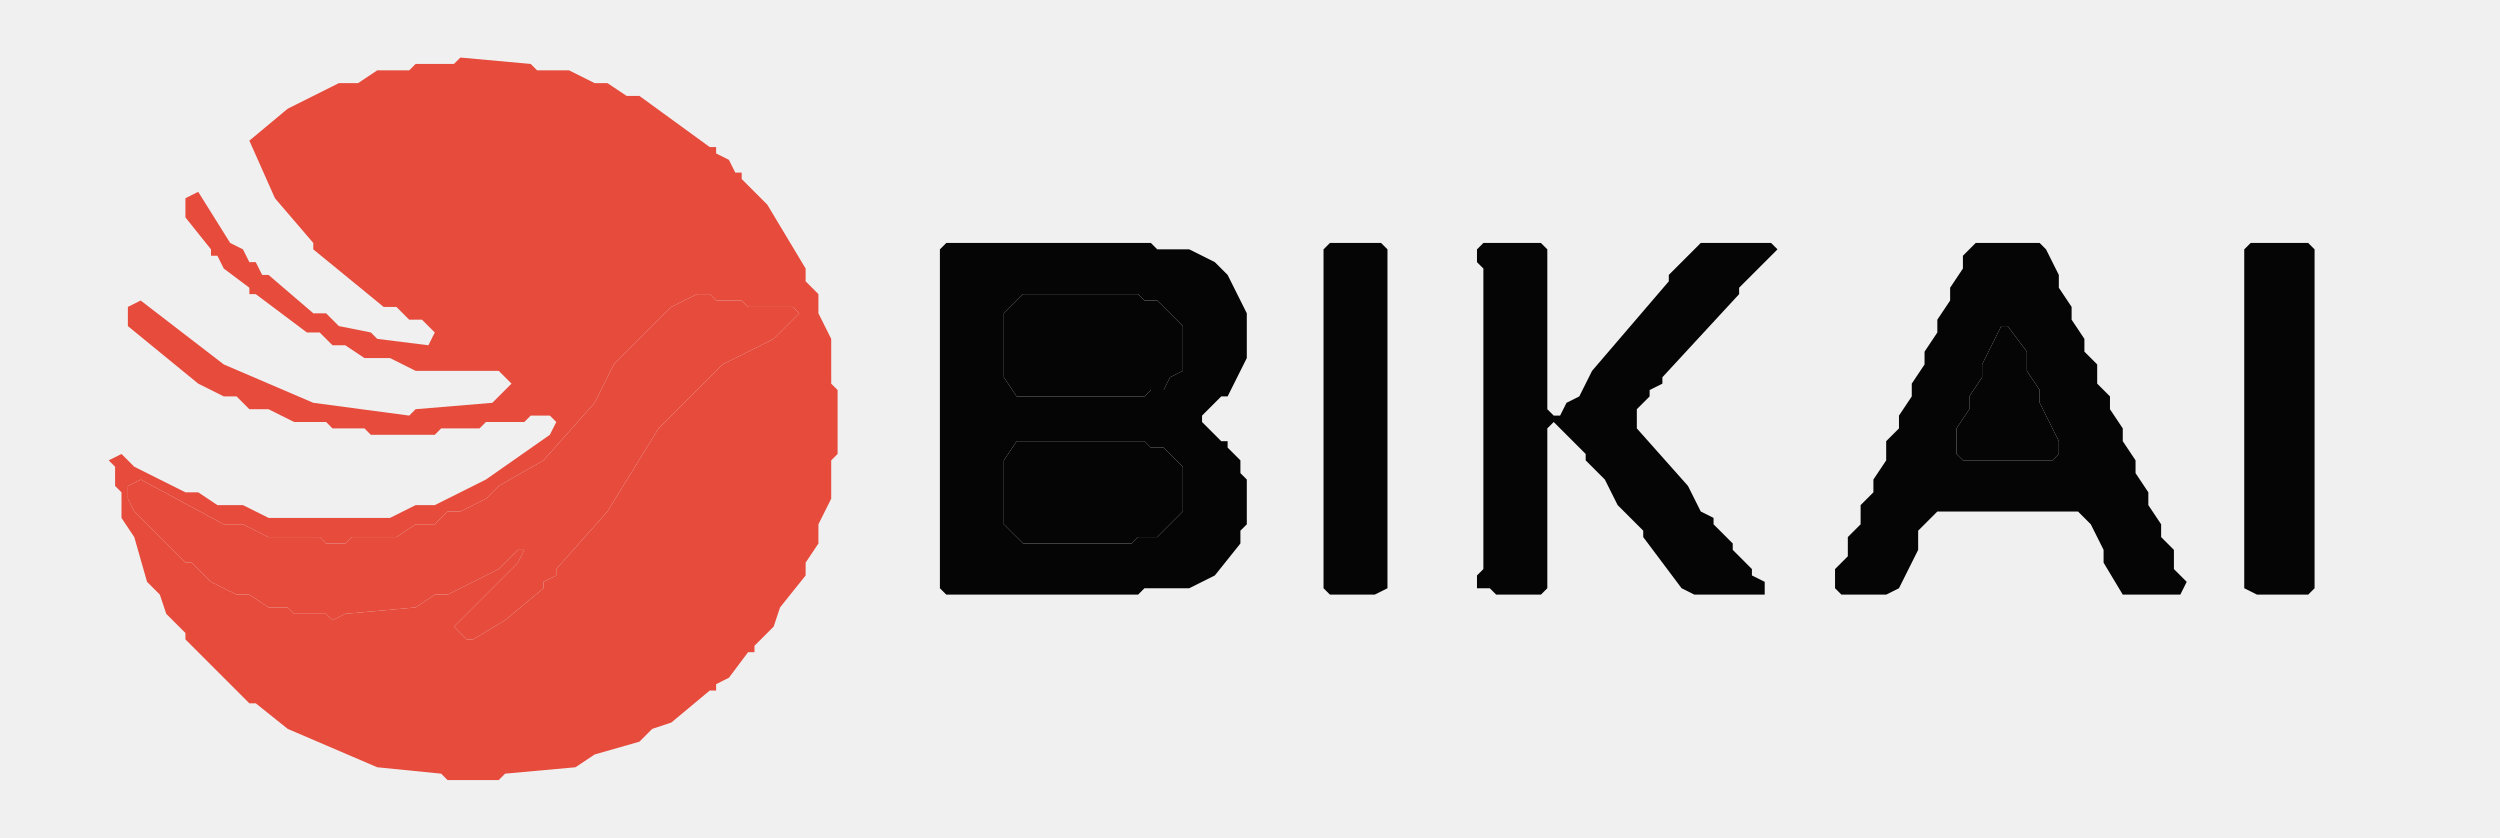
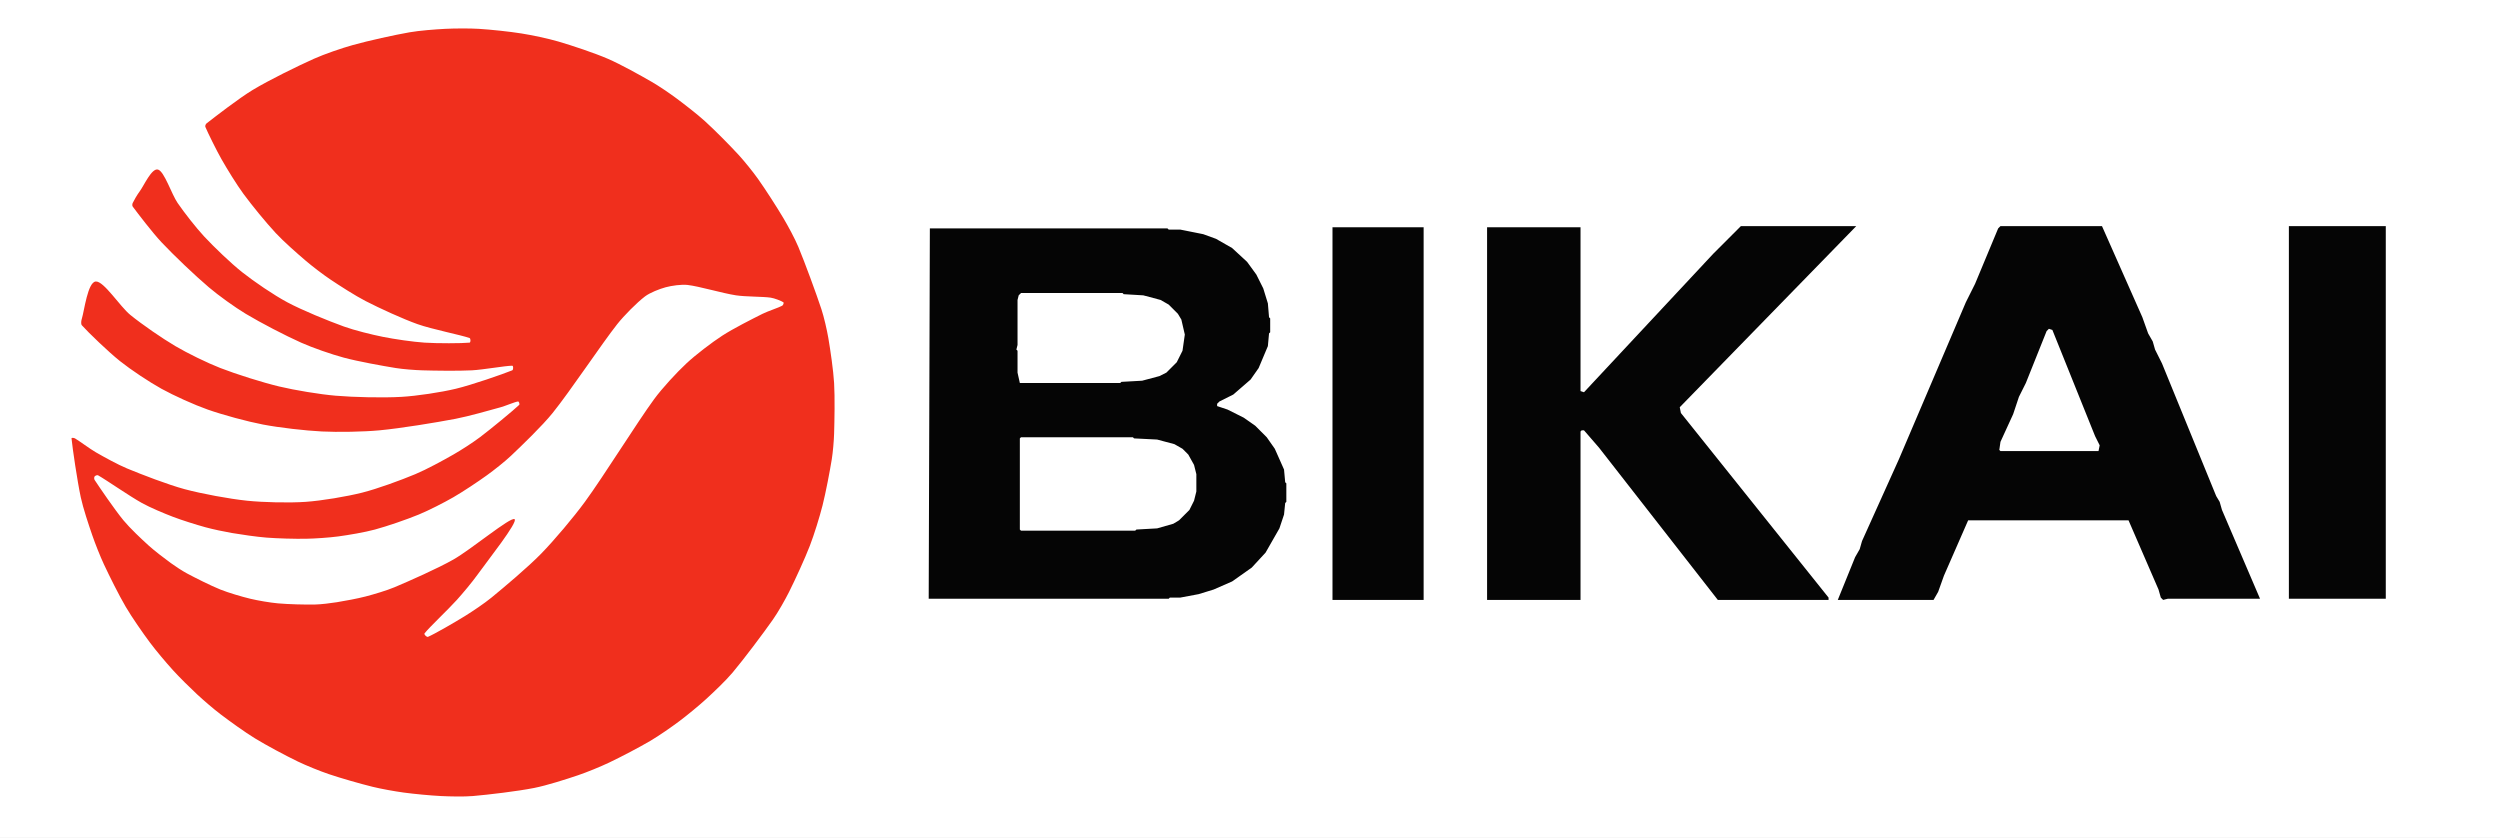
- <svg xmlns="http://www.w3.org/2000/svg" width="391" height="131" viewBox="0 0 391 131">
-   <g fill="#E64B3C" fill-rule="evenodd">
-     <path d="M 72,9 L 71,10 L 65,10 L 64,11 L 59,11 L 56,13 L 53,13 L 45,17 L 39,22 L 43,31 L 49,38 L 49,39 L 60,48 L 62,48 L 64,50 L 66,50 L 68,52 L 67,54 L 59,53 L 58,52 L 53,51 L 51,49 L 49,49 L 42,43 L 41,43 L 40,41 L 39,41 L 38,39 L 36,38 L 31,30 L 29,31 L 29,34 L 33,39 L 33,40 L 34,40 L 35,42 L 39,45 L 39,46 L 40,46 L 48,52 L 50,52 L 52,54 L 54,54 L 57,56 L 61,56 L 65,58 L 78,58 L 80,60 L 77,63 L 65,64 L 64,65 L 49,63 L 35,57 L 22,47 L 20,48 L 20,51 L 31,60 L 35,62 L 37,62 L 39,64 L 42,64 L 46,66 L 51,66 L 52,67 L 57,67 L 58,68 L 68,68 L 69,67 L 75,67 L 76,66 L 82,66 L 83,65 L 86,65 L 87,66 L 86,68 L 76,75 L 68,79 L 65,79 L 61,81 L 42,81 L 38,79 L 34,79 L 31,77 L 29,77 L 21,73 L 19,71 L 17,72 L 18,73 L 18,76 L 19,77 L 19,81 L 21,84 L 23,91 L 25,93 L 26,96 L 29,99 L 29,100 L 39,110 L 40,110 L 45,114 L 59,120 L 69,121 L 70,122 L 78,122 L 79,121 L 90,120 L 93,118 L 100,116 L 102,114 L 105,113 L 111,108 L 112,108 L 112,107 L 114,106 L 117,102 L 118,102 L 118,101 L 121,98 L 122,95 L 126,90 L 126,88 L 128,85 L 128,82 L 130,78 L 130,72 L 131,71 L 131,61 L 130,60 L 130,53 L 128,49 L 128,46 L 126,44 L 126,42 L 120,32 L 116,28 L 116,27 L 115,27 L 114,25 L 112,24 L 112,23 L 111,23 L 100,15 L 98,15 L 95,13 L 93,13 L 89,11 L 84,11 L 83,10 Z M 125,49 L 121,53 L 113,57 L 103,67 L 95,80 L 87,89 L 87,90 L 85,91 L 85,92 L 79,97 L 74,100 L 73,100 L 71,98 L 81,88 L 82,86 L 81,86 L 78,89 L 70,93 L 68,93 L 65,95 L 54,96 L 52,97 L 51,96 L 46,96 L 45,95 L 42,95 L 39,93 L 37,93 L 33,91 L 30,88 L 29,88 L 21,80 L 20,78 L 20,76 L 22,75 L 35,82 L 38,82 L 42,84 L 50,84 L 51,85 L 54,85 L 55,84 L 62,84 L 65,82 L 68,82 L 70,80 L 72,80 L 76,78 L 78,76 L 85,72 L 93,63 L 96,57 L 105,48 L 109,46 L 111,46 L 112,47 L 116,47 L 117,48 L 124,48 Z" />
-     <path d="M 125,49 L 121,53 L 113,57 L 103,67 L 95,80 L 87,89 L 87,90 L 85,91 L 85,92 L 79,97 L 74,100 L 73,100 L 71,98 L 81,88 L 82,86 L 81,86 L 78,89 L 70,93 L 68,93 L 65,95 L 54,96 L 52,97 L 51,96 L 46,96 L 45,95 L 42,95 L 39,93 L 37,93 L 33,91 L 30,88 L 29,88 L 21,80 L 20,78 L 20,76 L 22,75 L 35,82 L 38,82 L 42,84 L 50,84 L 51,85 L 54,85 L 55,84 L 62,84 L 65,82 L 68,82 L 70,80 L 72,80 L 76,78 L 78,76 L 85,72 L 93,63 L 96,57 L 105,48 L 109,46 L 111,46 L 112,47 L 116,47 L 117,48 L 124,48 Z" />
-   </g>
-   <g fill="#050505" fill-rule="evenodd">
-     <path d="M 352,38 L 351,39 L 351,92 L 353,93 L 361,93 L 362,92 L 362,39 L 361,38 Z" />
-     <path d="M 309,38 L 307,40 L 307,42 L 305,45 L 305,47 L 303,50 L 303,52 L 301,55 L 301,57 L 299,60 L 299,62 L 297,65 L 297,67 L 295,69 L 295,72 L 293,75 L 293,77 L 291,79 L 291,82 L 289,84 L 289,87 L 287,89 L 287,92 L 288,93 L 295,93 L 297,92 L 300,86 L 300,83 L 303,80 L 325,80 L 327,82 L 329,86 L 329,88 L 332,93 L 341,93 L 342,91 L 340,89 L 340,86 L 338,84 L 338,82 L 336,79 L 336,77 L 334,74 L 334,72 L 332,69 L 332,67 L 330,64 L 330,62 L 328,60 L 328,57 L 326,55 L 326,53 L 324,50 L 324,48 L 322,45 L 322,43 L 320,39 L 319,38 Z M 313,51 L 314,51 L 317,55 L 317,58 L 319,61 L 319,63 L 322,69 L 322,71 L 321,72 L 307,72 L 306,71 L 306,67 L 308,64 L 308,62 L 310,59 L 310,57 Z" />
-     <path d="M 313,51 L 314,51 L 317,55 L 317,58 L 319,61 L 319,63 L 322,69 L 322,71 L 321,72 L 307,72 L 306,71 L 306,67 L 308,64 L 308,62 L 310,59 L 310,57 Z" />
-     <path d="M 232,38 L 231,39 L 231,41 L 232,42 L 232,89 L 231,90 L 231,92 L 233,92 L 234,93 L 241,93 L 242,92 L 242,67 L 243,66 L 248,71 L 248,72 L 251,75 L 253,79 L 257,83 L 257,84 L 263,92 L 265,93 L 276,93 L 276,91 L 274,90 L 274,89 L 271,86 L 271,85 L 268,82 L 268,81 L 266,80 L 264,76 L 256,67 L 256,64 L 258,62 L 258,61 L 260,60 L 260,59 L 272,46 L 272,45 L 278,39 L 277,38 L 266,38 L 261,43 L 261,44 L 249,58 L 247,62 L 245,63 L 244,65 L 243,65 L 242,64 L 242,39 L 241,38 Z" />
-     <path d="M 208,38 L 207,39 L 207,92 L 208,93 L 215,93 L 217,92 L 217,39 L 216,38 Z" />
-     <path d="M 148,38 L 147,39 L 147,92 L 148,93 L 178,93 L 179,92 L 186,92 L 190,90 L 194,85 L 194,83 L 195,82 L 195,75 L 194,74 L 194,72 L 192,70 L 192,69 L 191,69 L 188,66 L 188,65 L 191,62 L 192,62 L 195,56 L 195,49 L 192,43 L 190,41 L 186,39 L 181,39 L 180,38 Z M 157,72 L 159,69 L 179,69 L 180,70 L 182,70 L 185,73 L 185,80 L 181,84 L 178,84 L 177,85 L 160,85 L 157,82 Z M 157,49 L 160,46 L 178,46 L 179,47 L 181,47 L 185,51 L 185,58 L 183,59 L 182,61 L 180,61 L 179,62 L 159,62 L 157,59 Z" />
-     <path d="M 157,72 L 159,69 L 179,69 L 180,70 L 182,70 L 185,73 L 185,80 L 181,84 L 178,84 L 177,85 L 160,85 L 157,82 Z" />
-     <path d="M 157,49 L 160,46 L 178,46 L 179,47 L 181,47 L 185,51 L 185,58 L 183,59 L 182,61 L 180,61 L 179,62 L 159,62 L 157,59 Z" />
-   </g>
+ <svg xmlns="http://www.w3.org/2000/svg" width="2167" height="726" viewBox="0 0 2167 726">
+   <rect width="2167" height="726" fill="#ffffff" />
+   <path fill="#F02F1D" fill-rule="evenodd" d="M 386.00,25.00 C 377.29,25.44 363.59,26.50 355.00,28.00 C 341.67,30.33 319.55,35.24 306.00,39.00 C 296.27,41.70 281.21,46.87 272.00,51.00 C 257.50,57.50 233.27,69.41 219.00,78.00 C 207.15,85.14 185.83,101.67 179.00,107.00 C 178.30,107.54 177.66,109.18 178.00,110.00 C 180.17,115.17 187.67,130.38 192.00,138.00 C 196.92,146.64 205.11,159.99 211.00,168.00 C 218.30,177.94 230.60,192.97 239.00,202.00 C 245.75,209.25 257.46,219.58 265.00,226.00 C 270.63,230.79 279.87,237.87 286.00,242.00 C 294.45,247.68 307.94,256.35 317.00,261.00 C 329.27,267.30 349.01,276.38 362.00,281.00 C 374.29,285.37 399.50,290.33 407.00,293.00 C 408.06,293.38 408.11,296.89 407.00,297.00 C 400.50,297.67 378.90,297.73 368.00,297.00 C 357.85,296.32 341.98,294.00 332.00,292.00 C 322.34,290.07 307.26,286.35 298.00,283.00 C 284.17,278.00 262.17,269.03 249.00,262.00 C 237.42,255.82 220.29,244.15 210.00,236.00 C 200.06,228.13 185.65,214.27 177.00,205.00 C 169.93,197.42 159.88,184.53 154.00,176.00 C 148.66,168.25 142.50,148.67 137.00,147.00 C 131.50,145.33 124.67,161.17 121.00,166.00 C 119.03,168.60 116.00,173.83 115.00,176.00 C 114.65,176.76 114.50,178.32 115.00,179.00 C 119.17,184.67 132.35,201.89 140.00,210.00 C 150.87,221.53 168.92,238.74 181.00,249.00 C 189.41,256.14 203.54,266.32 213.00,272.00 C 225.99,279.80 247.17,290.82 261.00,297.00 C 271.02,301.48 287.39,307.15 298.00,310.00 C 310.41,313.33 331.67,317.17 343.00,319.00 C 349.38,320.03 359.54,320.80 366.00,321.00 C 377.00,321.33 396.98,321.62 409.00,321.00 C 418.85,320.49 438.17,317.00 444.00,317.00 C 445.12,317.00 445.04,320.58 444.00,321.00 C 435.83,324.33 409.04,333.64 395.00,337.00 C 382.06,340.10 361.28,343.23 348.00,344.00 C 332.06,344.92 306.91,344.35 291.00,343.00 C 277.15,341.82 255.52,338.24 242.00,335.00 C 227.45,331.51 204.95,324.42 191.00,319.00 C 179.68,314.60 162.46,306.17 152.00,300.00 C 140.56,293.25 123.31,281.37 113.00,273.00 C 103.93,265.64 90.00,243.50 83.00,244.00 C 76.00,244.50 73.00,269.67 71.00,276.00 C 70.49,277.60 69.88,280.75 71.00,282.00 C 76.50,288.17 94.09,305.10 104.00,313.00 C 113.47,320.55 129.40,331.14 140.00,337.00 C 150.75,342.94 168.42,350.92 180.00,355.00 C 193.13,359.63 214.33,365.38 228.00,368.00 C 242.12,370.71 264.64,373.29 279.00,374.00 C 292.99,374.69 315.06,374.32 329.00,373.00 C 347.61,371.24 377.50,366.33 395.00,363.00 C 406.07,360.89 425.00,355.50 434.00,353.00 C 438.27,351.82 446.33,348.33 449.00,348.00 C 449.88,347.89 450.65,350.39 450.00,351.00 C 444.50,356.17 425.50,371.83 416.00,379.00 C 409.86,383.63 399.68,390.19 393.00,394.00 C 383.98,399.16 369.59,406.99 360.00,411.00 C 347.42,416.26 327.22,423.66 314.00,427.00 C 300.52,430.41 278.87,434.03 265.00,435.00 C 250.75,436.00 228.21,435.49 214.00,434.00 C 198.71,432.40 174.85,428.00 160.00,424.00 C 145.63,420.13 122.83,411.33 110.00,406.00 C 102.14,402.73 90.37,396.26 83.00,392.00 C 77.76,388.97 68.50,382.00 65.00,380.00 C 64.27,379.58 61.92,379.16 62.00,380.00 C 62.83,388.50 67.00,417.00 70.00,431.00 C 72.02,440.44 76.85,454.87 80.00,464.00 C 82.46,471.13 86.81,482.17 90.00,489.00 C 94.83,499.33 103.10,515.96 109.00,526.00 C 114.32,535.04 123.73,548.59 130.00,557.00 C 135.23,564.01 144.11,574.53 150.00,581.00 C 155.60,587.15 164.90,596.35 171.00,602.00 C 176.39,607.00 185.15,614.55 191.00,619.00 C 199.16,625.20 212.25,634.65 221.00,640.00 C 231.05,646.15 247.40,654.87 258.00,660.00 C 265.35,663.56 277.27,668.38 285.00,671.00 C 295.49,674.55 312.24,679.35 323.00,682.00 C 330.47,683.84 342.38,685.97 350.00,687.00 C 358.92,688.21 373.01,689.55 382.00,690.00 C 389.83,690.39 402.19,690.68 410.00,690.00 C 423.50,688.83 448.32,685.90 463.00,683.00 C 473.87,680.85 490.51,675.55 501.00,672.00 C 508.73,669.38 520.63,664.51 528.00,661.00 C 538.29,656.10 554.18,647.79 564.00,642.00 C 571.29,637.70 582.23,630.08 589.00,625.00 C 595.68,619.99 605.83,611.63 612.00,606.00 C 618.73,599.86 629.14,589.97 635.00,583.00 C 644.67,571.50 661.83,548.67 670.00,537.00 C 674.46,530.63 680.52,519.96 684.00,513.00 C 689.33,502.33 697.57,484.46 702.00,473.00 C 705.70,463.42 710.48,447.96 713.00,438.00 C 715.80,426.93 719.33,408.33 721.00,398.00 C 721.98,391.89 722.81,382.18 723.00,376.00 C 723.33,365.00 723.74,344.30 723.00,332.00 C 722.34,321.01 719.83,303.67 718.00,293.00 C 716.78,285.91 714.25,274.84 712.00,268.00 C 707.67,254.83 697.50,227.17 692.00,214.00 C 688.96,206.72 683.03,195.79 679.00,189.00 C 673.21,179.25 663.50,164.17 657.00,155.00 C 652.62,148.83 645.12,139.57 640.00,134.00 C 632.33,125.67 619.50,112.72 611.00,105.00 C 604.36,98.98 593.21,90.33 586.00,85.00 C 580.32,80.80 571.12,74.53 565.00,71.00 C 555.17,65.33 538.04,55.77 527.00,51.00 C 515.29,45.94 496.24,39.59 484.00,36.00 C 475.20,33.42 461.06,30.44 452.00,29.00 C 441.71,27.36 425.40,25.63 415.00,25.00 C 406.89,24.51 394.11,24.59 386.00,25.00 Z M 679.00,262.00 C 679.73,262.51 678.77,264.57 678.00,265.00 C 675.00,266.67 665.60,269.70 661.00,272.00 C 652.33,276.33 635.34,284.91 626.00,291.00 C 616.80,296.99 603.03,307.51 595.00,315.00 C 586.44,322.98 573.92,336.57 567.00,346.00 C 552.33,366.00 523.33,412.67 507.00,435.00 C 497.26,448.31 480.52,468.20 469.00,480.00 C 457.78,491.50 437.00,509.00 426.00,518.00 C 419.93,522.97 409.67,529.87 403.00,534.00 C 394.26,539.41 376.83,549.50 371.00,552.00 C 369.91,552.47 367.27,549.94 368.00,549.00 C 372.17,543.67 388.44,528.38 396.00,520.00 C 401.33,514.09 409.37,504.48 414.00,498.00 C 422.33,486.33 449.50,452.17 446.00,450.00 C 442.50,447.83 408.47,476.22 393.00,485.00 C 379.27,492.79 354.67,503.67 342.00,509.00 C 335.23,511.85 324.11,515.15 317.00,517.00 C 310.09,518.80 299.05,520.88 292.00,522.00 C 286.72,522.84 278.35,523.90 273.00,524.00 C 264.50,524.17 249.93,523.80 241.00,523.00 C 234.21,522.39 223.62,520.59 217.00,519.00 C 209.59,517.22 198.07,513.83 191.00,511.00 C 182.63,507.65 169.17,500.83 162.00,497.00 C 157.89,494.80 151.77,490.74 148.00,488.00 C 142.52,484.01 134.03,477.54 129.00,473.00 C 122.53,467.16 112.54,457.72 107.00,451.00 C 99.34,441.71 86.17,422.33 82.00,416.00 C 81.54,415.30 81.50,413.67 82.00,413.00 C 82.50,412.33 84.23,411.57 85.00,412.00 C 91.83,415.83 112.17,430.00 123.00,436.00 C 130.24,440.01 142.27,445.05 150.00,448.00 C 157.69,450.94 170.06,454.82 178.00,457.00 C 184.36,458.74 194.50,460.90 201.00,462.00 C 209.35,463.42 222.55,465.34 231.00,466.00 C 240.50,466.74 255.48,467.15 265.00,467.00 C 272.86,466.87 285.21,466.04 293.00,465.00 C 302.04,463.80 316.20,461.39 325.00,459.00 C 335.85,456.05 352.60,450.28 363.00,446.00 C 371.68,442.42 384.86,435.69 393.00,431.00 C 401.41,426.15 414.12,417.67 422.00,412.00 C 428.14,407.58 437.51,400.20 443.00,395.00 C 452.50,386.00 469.92,369.25 479.00,358.00 C 494.33,339.00 521.67,297.83 535.00,281.00 C 540.90,273.55 552.00,262.33 559.00,257.00 C 563.39,253.66 571.68,250.44 577.00,249.00 C 582.16,247.60 590.69,246.39 596.00,247.00 C 606.17,248.17 626.11,254.18 638.00,256.00 C 646.32,257.27 661.17,257.00 668.00,258.00 C 671.24,258.47 677.33,260.83 679.00,262.00 Z" />
+   <path fill="#050505" fill-rule="evenodd" d="M 806.00,198.00 L 805.00,519.00 L 1013.00,519.00 L 1014.00,518.00 L 1023.00,518.00 L 1039.00,515.00 L 1052.00,511.00 L 1068.00,504.00 L 1085.00,492.00 L 1097.00,479.00 L 1109.00,458.00 L 1113.00,446.00 L 1114.00,436.00 L 1115.00,435.00 L 1115.00,419.00 L 1114.00,418.00 L 1113.00,407.00 L 1105.00,389.00 L 1098.00,379.00 L 1088.00,369.00 L 1078.00,362.00 L 1064.00,355.00 L 1055.00,352.00 L 1055.00,350.00 L 1057.00,348.00 L 1069.00,342.00 L 1084.00,329.00 L 1091.00,319.00 L 1099.00,300.00 L 1100.00,289.00 L 1101.00,288.00 L 1101.00,276.00 L 1100.00,275.00 L 1099.00,263.00 L 1095.00,250.00 L 1089.00,238.00 L 1081.00,227.00 L 1068.00,215.00 L 1054.00,207.00 L 1043.00,203.00 L 1023.00,199.00 L 1013.00,199.00 L 1012.00,198.00 Z M 884.00,380.00 L 885.00,379.00 L 982.00,379.00 L 983.00,380.00 L 1003.00,381.00 L 1018.00,385.00 L 1025.00,389.00 L 1030.00,394.00 L 1035.00,403.00 L 1037.00,411.00 L 1037.00,426.00 L 1035.00,434.00 L 1031.00,442.00 L 1022.00,451.00 L 1017.00,454.00 L 1003.00,458.00 L 985.00,459.00 L 984.00,460.00 L 885.00,460.00 L 884.00,459.00 Z M 883.00,256.00 L 885.00,254.00 L 973.00,254.00 L 974.00,255.00 L 991.00,256.00 L 1006.00,260.00 L 1013.00,264.00 L 1021.00,272.00 L 1024.00,277.00 L 1027.00,290.00 L 1025.00,304.00 L 1020.00,314.00 L 1011.00,323.00 L 1005.00,326.00 L 990.00,330.00 L 972.00,331.00 L 971.00,332.00 L 884.00,332.00 L 882.00,323.00 L 882.00,304.00 L 881.00,303.00 L 882.00,299.00 L 882.00,260.00 Z M 1155.00,197.00 L 1155.00,520.00 L 1234.00,520.00 L 1234.00,197.00 Z M 1984.00,196.00 L 1984.00,519.00 L 2068.00,519.00 L 2068.00,196.00 Z M 1734.00,196.00 L 1732.00,198.00 L 1712.00,246.00 L 1704.00,262.00 L 1646.00,398.00 L 1614.00,469.00 L 1612.00,476.00 L 1608.00,483.00 L 1593.00,520.00 L 1676.00,520.00 L 1680.00,513.00 L 1685.00,499.00 L 1706.00,451.00 L 1845.00,451.00 L 1871.00,511.00 L 1873.00,518.00 L 1875.00,520.00 L 1879.00,519.00 L 1959.00,519.00 L 1926.00,442.00 L 1924.00,435.00 L 1921.00,430.00 L 1874.00,315.00 L 1868.00,303.00 L 1866.00,296.00 L 1862.00,289.00 L 1857.00,275.00 L 1822.00,196.00 Z M 1776.00,285.00 L 1779.00,286.00 L 1816.00,378.00 L 1820.00,386.00 L 1819.00,391.00 L 1734.00,391.00 L 1733.00,390.00 L 1734.00,383.00 L 1745.00,359.00 L 1750.00,344.00 L 1756.00,332.00 L 1774.00,287.00 Z M 1609.00,196.00 L 1509.00,196.00 L 1485.00,220.00 L 1373.00,340.00 L 1370.00,339.00 L 1370.00,197.00 L 1289.00,197.00 L 1289.00,520.00 L 1370.00,520.00 L 1370.00,374.00 L 1371.00,373.00 L 1373.00,373.00 L 1386.00,388.00 L 1489.00,520.00 L 1585.00,520.00 L 1585.00,518.00 L 1457.00,358.00 L 1456.00,353.00 Z" />
</svg>
